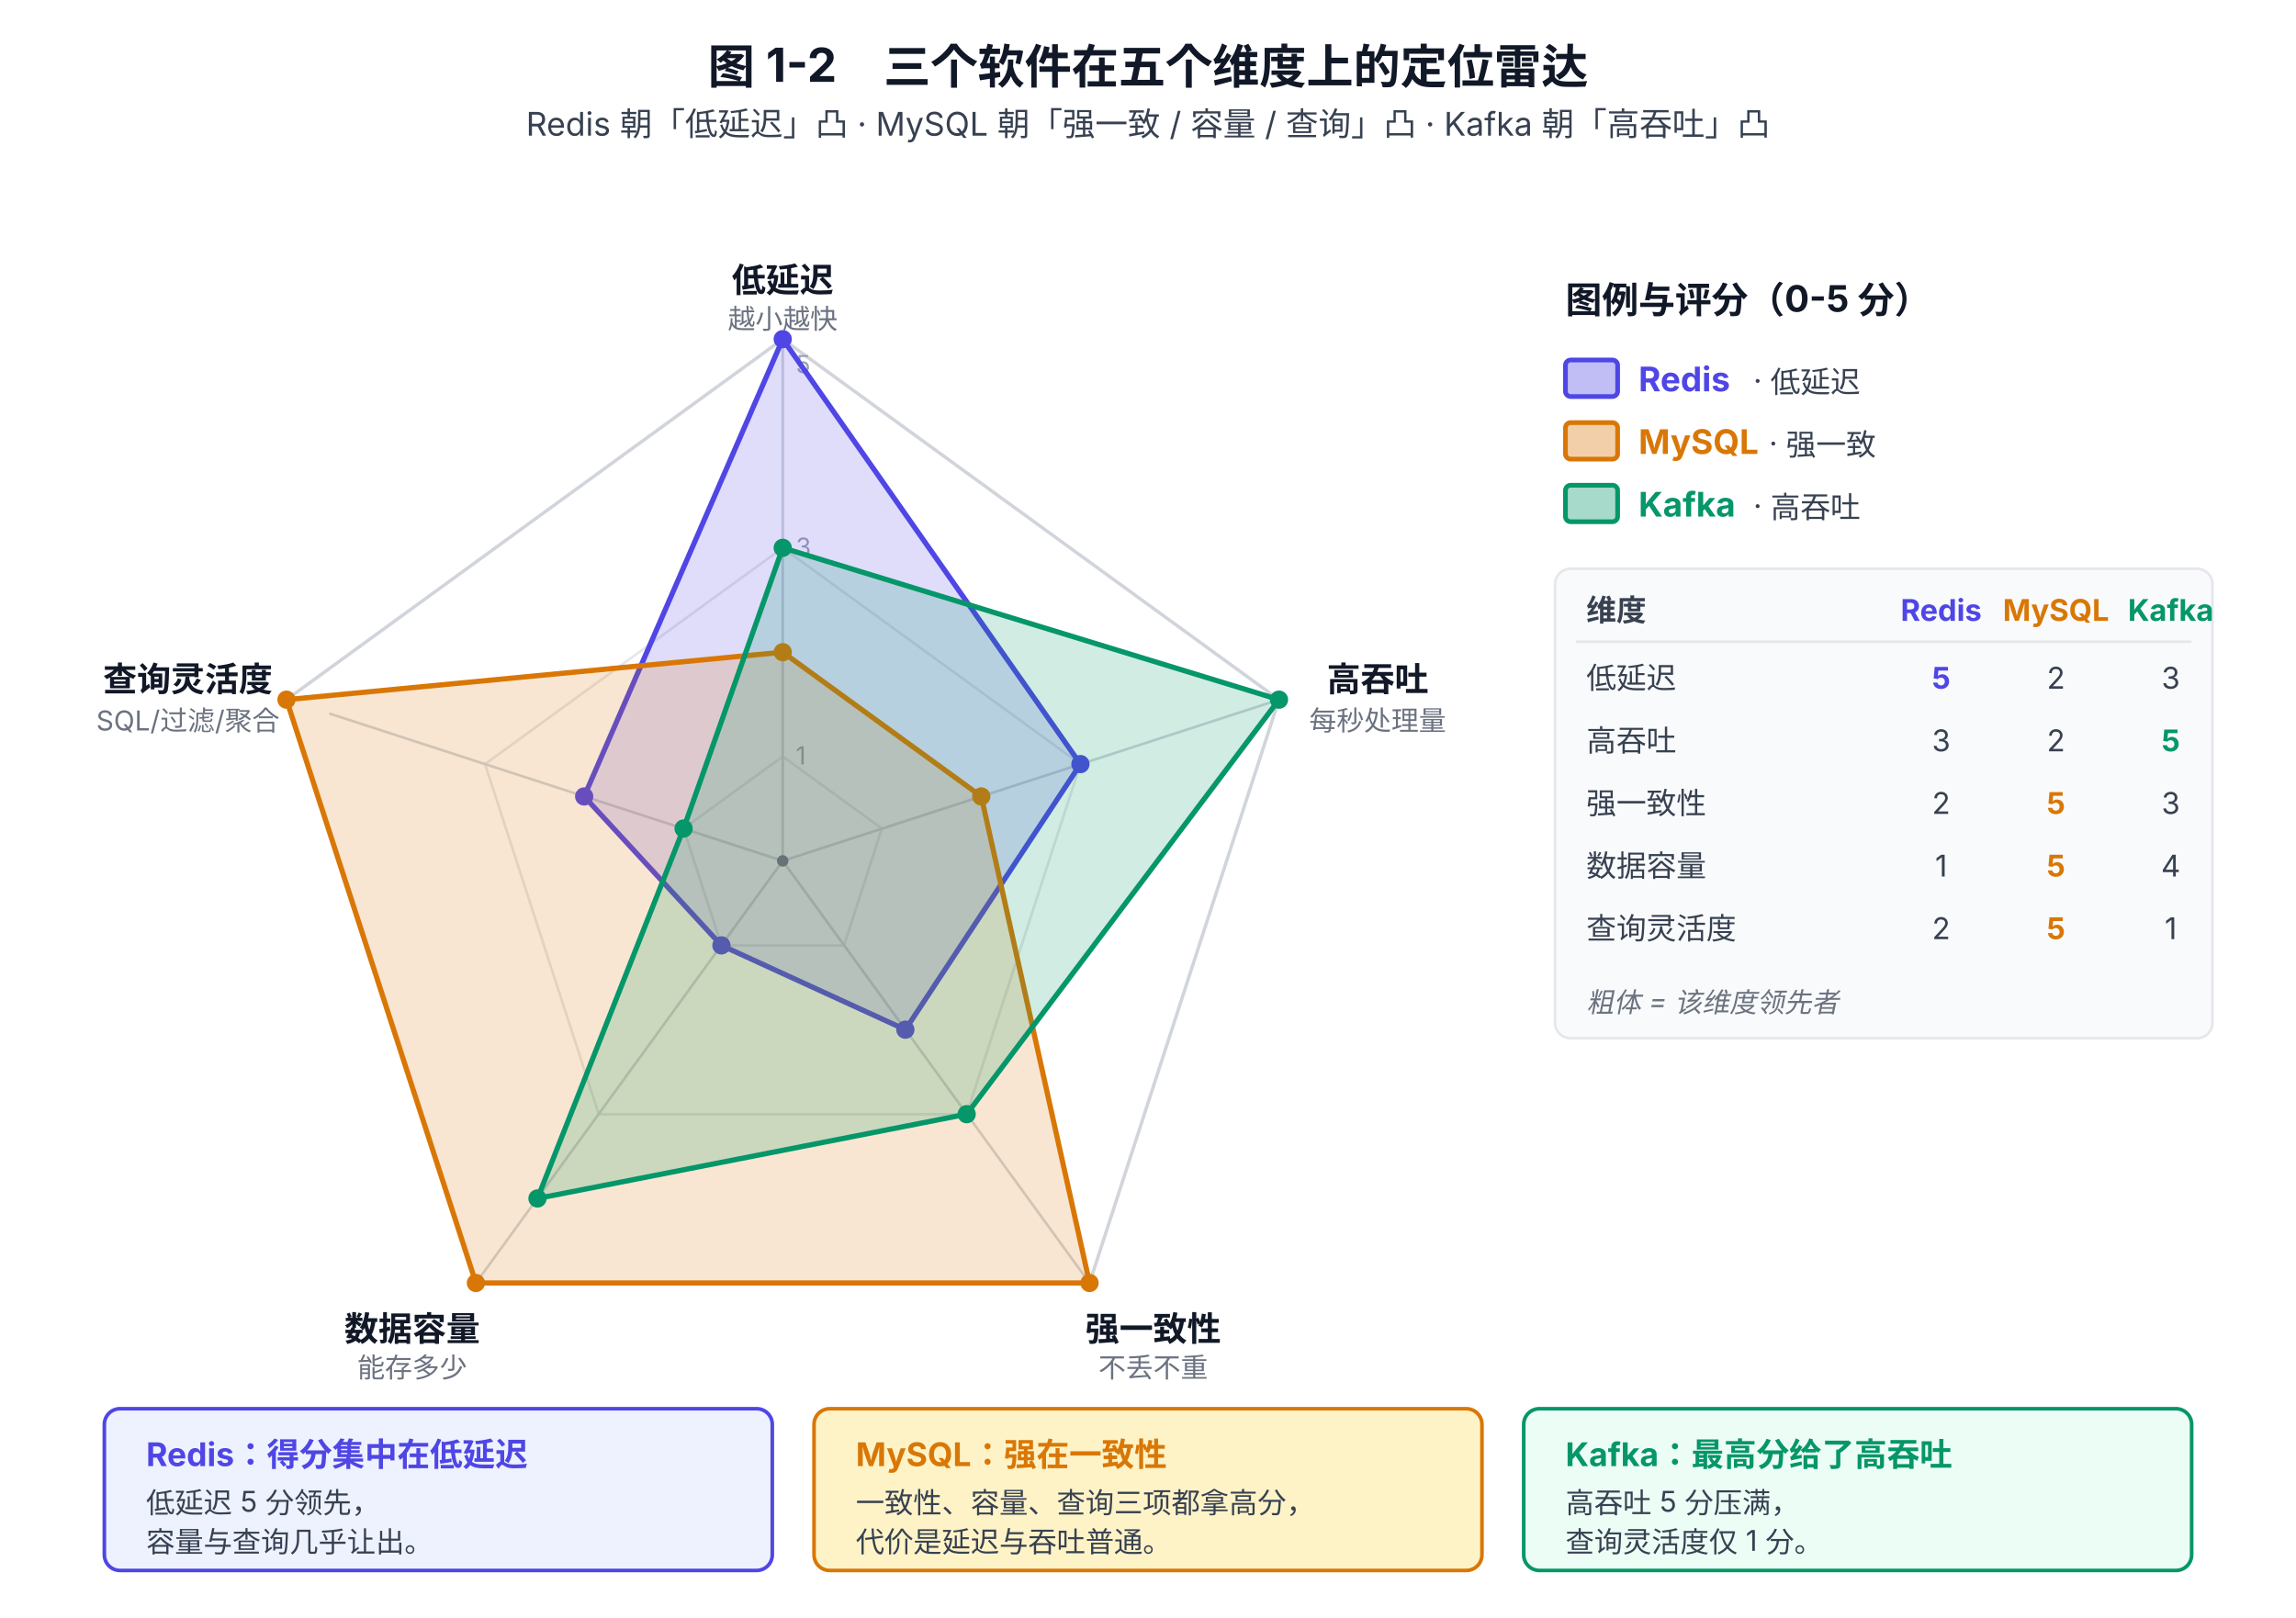
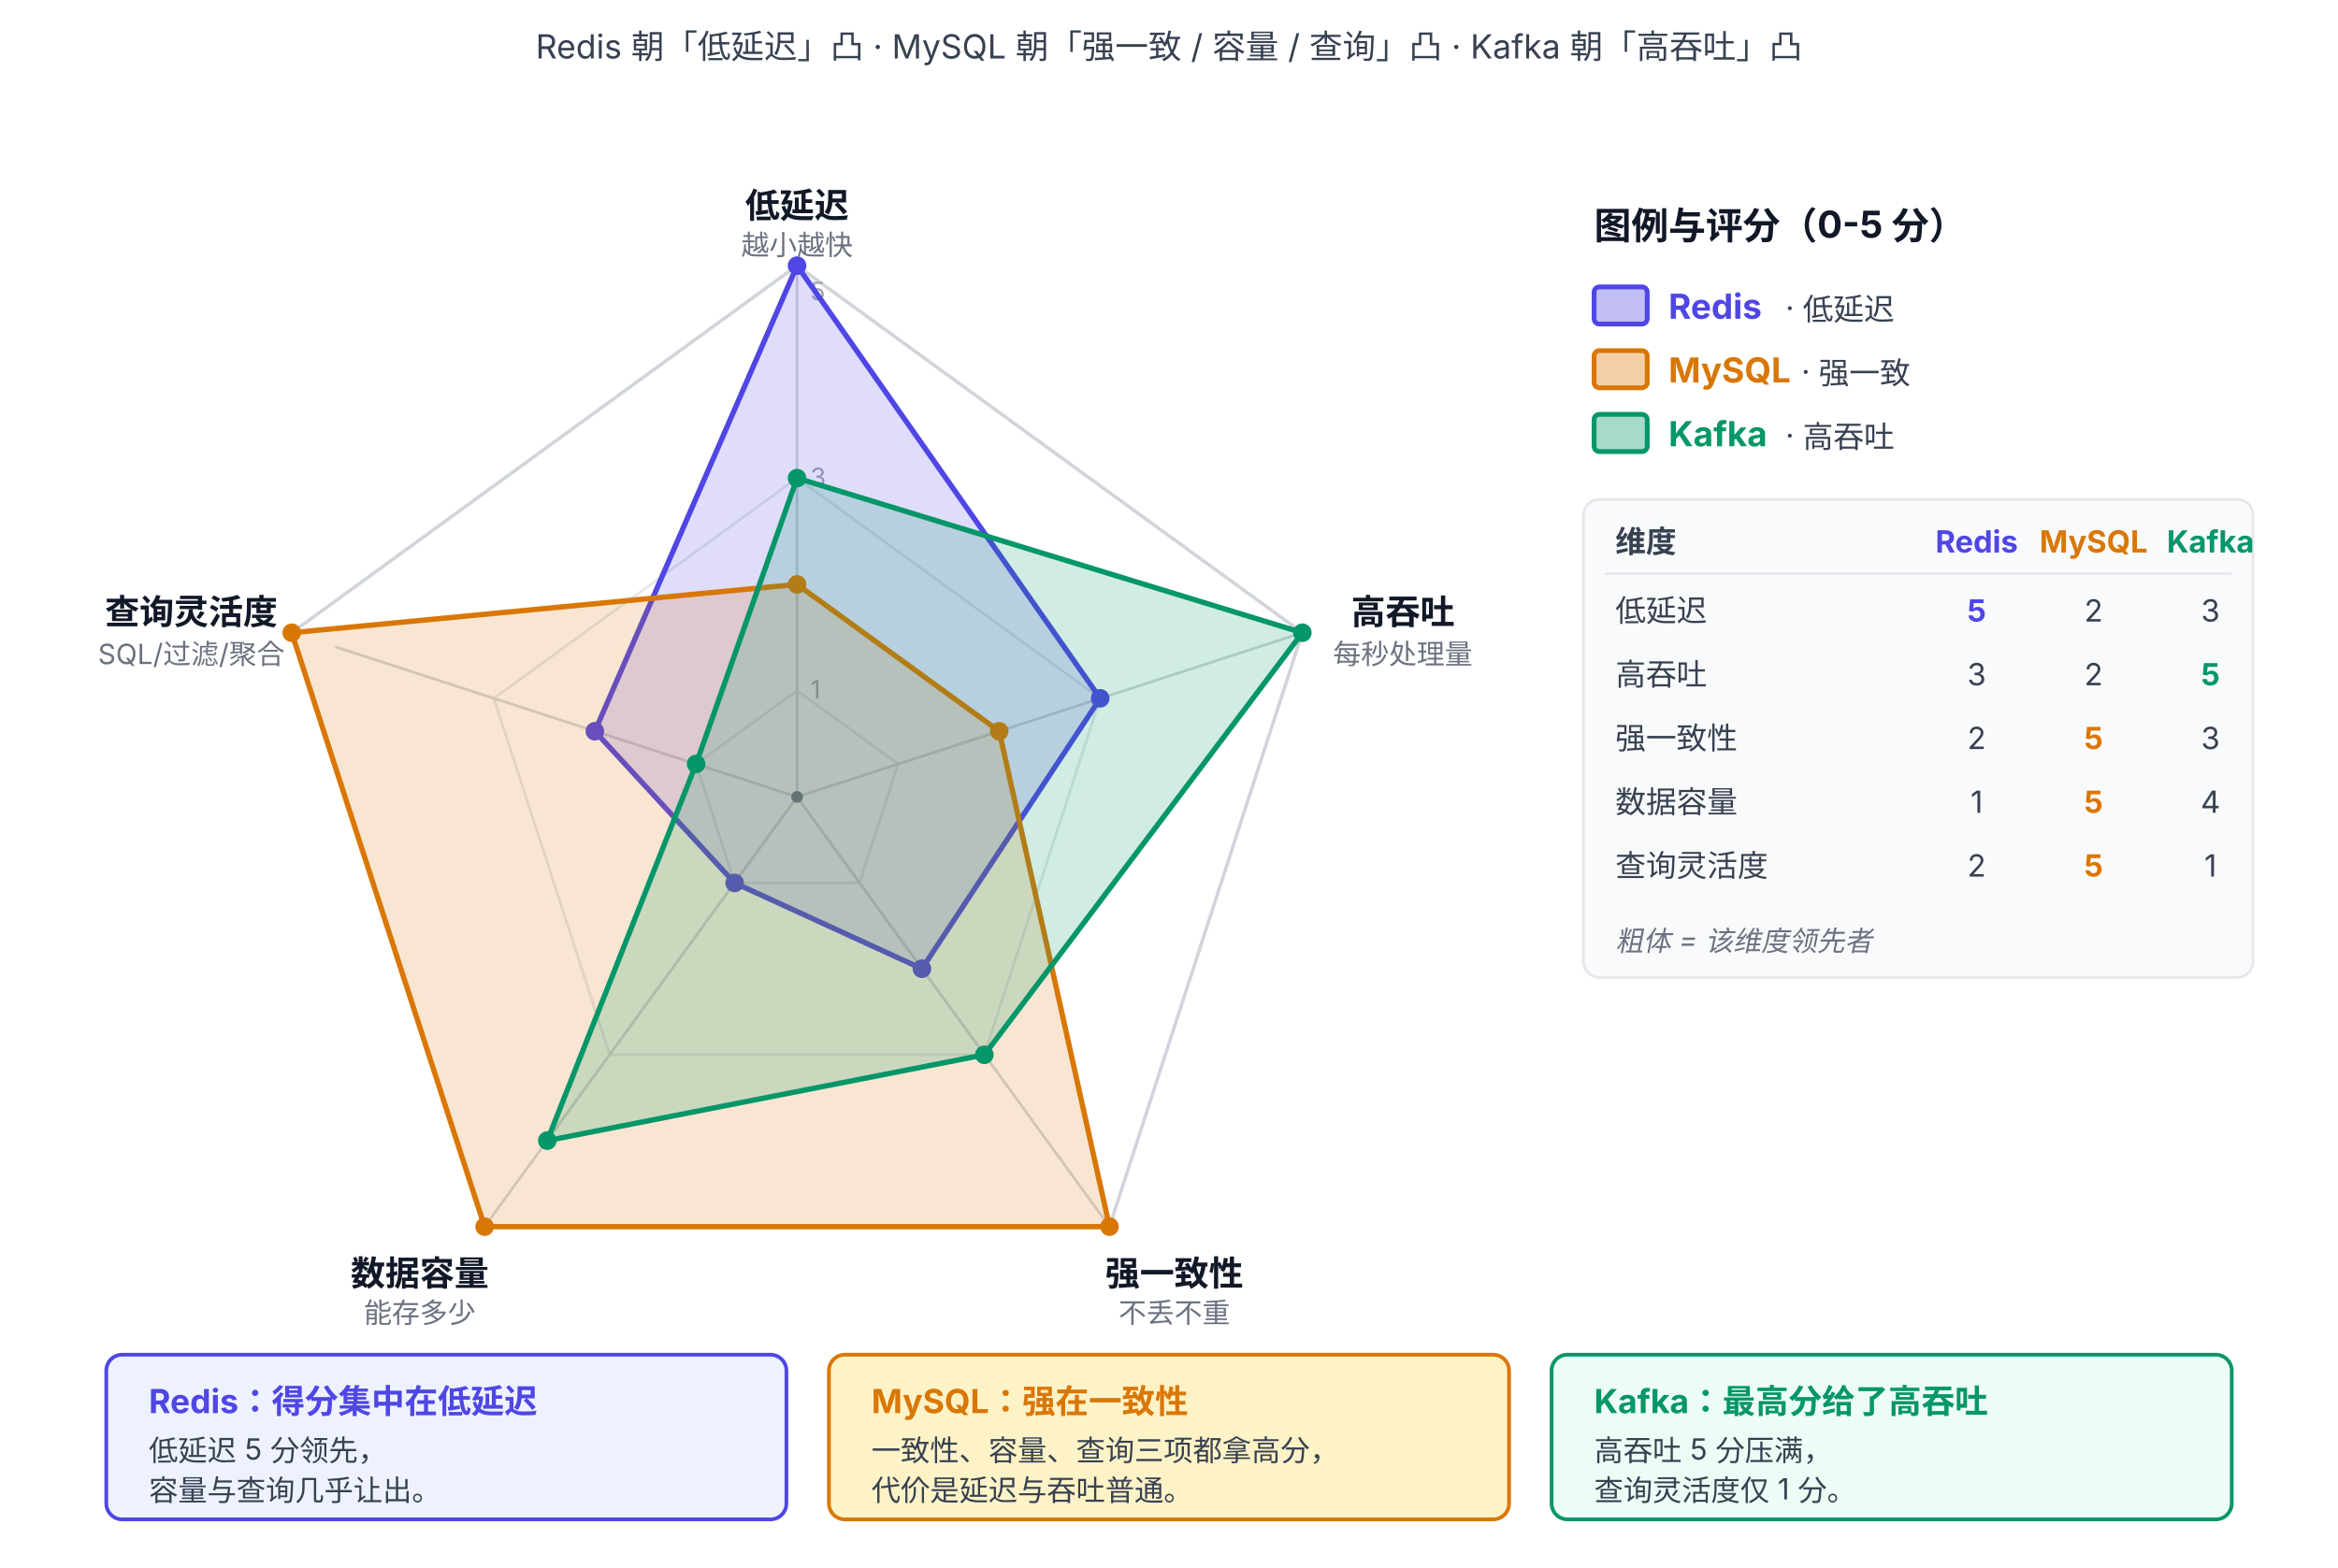
- <svg xmlns="http://www.w3.org/2000/svg" viewBox="0 0 880 620" font-family="system-ui, -apple-system, 'PingFang SC', 'Microsoft YaHei', sans-serif">
+ <svg xmlns="http://www.w3.org/2000/svg" viewBox="0 30 880 590" font-family="system-ui, -apple-system, 'PingFang SC', 'Microsoft YaHei', sans-serif">
  <defs>
    <marker id="arrow-1-3" viewBox="0 0 10 10" refX="9" refY="5" markerWidth="7" markerHeight="7" orient="auto-start-reverse">
      <path d="M0,0 L10,5 L0,10 z" fill="#4B5563" />
    </marker>
  </defs>
-   <text x="440" y="32" text-anchor="middle" font-size="18" font-weight="700" fill="#111827">图 1-2　三个软件在五个维度上的定位雷达</text>
  <text x="440" y="52" text-anchor="middle" font-size="12.5" fill="#374151">Redis 朝「低延迟」凸 · MySQL 朝「强一致 / 容量 / 查询」凸 · Kafka 朝「高吞吐」凸</text>
  <polygon points="300.0,290.0 338.0,317.6 323.5,362.4 276.5,362.4 262.0,317.6" fill="none" stroke="#E5E7EB" stroke-width="1" />
  <polygon points="300.0,210.0 414.1,292.9 370.5,427.1 229.5,427.1 185.9,292.9" fill="none" stroke="#E5E7EB" stroke-width="1" />
  <polygon points="300.0,130.0 490.2,268.2 417.6,491.8 182.4,491.8 109.8,268.2" fill="none" stroke="#D1D5DB" stroke-width="1.3" />
  <g stroke="#D1D5DB" stroke-width="1">
    <line x1="300" y1="330" x2="300.0" y2="130.0" />
    <line x1="300" y1="330" x2="490.2" y2="268.2" />
    <line x1="300" y1="330" x2="417.6" y2="491.8" />
    <line x1="300" y1="330" x2="182.4" y2="491.8" />
    <line x1="300" y1="330" x2="126.2" y2="273.5" />
  </g>
  <g font-size="9.5" fill="#9CA3AF" text-anchor="start">
    <text x="305" y="293">1</text>
    <text x="305" y="213">3</text>
    <text x="305" y="143">5</text>
  </g>
  <circle cx="300" cy="330" r="2.2" fill="#6B7280" />
  <g font-size="13" font-weight="700" fill="#111827" text-anchor="middle">
    <text x="300.0" y="112">低延迟</text>
    <text x="528" y="265">高吞吐</text>
    <text x="442" y="514">强一致性</text>
    <text x="158" y="514">数据容量</text>
    <text x="72" y="265">查询灵活度</text>
  </g>
  <g font-size="10.5" fill="#6B7280" text-anchor="middle">
    <text x="300.0" y="126">越小越快</text>
    <text x="528" y="280">每秒处理量</text>
    <text x="442" y="528">不丢不重</text>
    <text x="158" y="528">能存多少</text>
    <text x="72" y="280" font-size="10.5" text-anchor="middle">SQL/过滤/聚合</text>
  </g>
  <polygon points="300.0,130.0 414.1,292.9 347.0,394.7 276.5,362.4 223.9,305.3" fill="#4F46E5" fill-opacity="0.18" stroke="#4F46E5" stroke-width="2" />
  <g fill="#4F46E5">
    <circle cx="300.0" cy="130.0" r="3.5" />
    <circle cx="414.1" cy="292.9" r="3.5" />
    <circle cx="347.0" cy="394.7" r="3.5" />
    <circle cx="276.5" cy="362.4" r="3.5" />
    <circle cx="223.9" cy="305.3" r="3.5" />
  </g>
  <polygon points="300.0,250.0 376.1,305.3 417.6,491.8 182.4,491.8 109.8,268.2" fill="#D97706" fill-opacity="0.18" stroke="#D97706" stroke-width="2" />
  <g fill="#D97706">
    <circle cx="300.0" cy="250.0" r="3.5" />
    <circle cx="376.1" cy="305.3" r="3.5" />
    <circle cx="417.6" cy="491.8" r="3.5" />
    <circle cx="182.4" cy="491.8" r="3.5" />
    <circle cx="109.8" cy="268.2" r="3.5" />
  </g>
  <polygon points="300.0,210.0 490.2,268.2 370.5,427.1 206.0,459.4 262.0,317.6" fill="#059669" fill-opacity="0.18" stroke="#059669" stroke-width="2" />
  <g fill="#059669">
    <circle cx="300.0" cy="210.0" r="3.5" />
    <circle cx="490.2" cy="268.2" r="3.5" />
    <circle cx="370.5" cy="427.1" r="3.5" />
    <circle cx="206.0" cy="459.4" r="3.5" />
    <circle cx="262.0" cy="317.6" r="3.5" />
  </g>
  <text x="600" y="120" font-size="14" font-weight="700" fill="#111827">图例与评分（0-5 分）</text>
  <rect x="600" y="138" width="20" height="14" rx="2" fill="#4F46E5" fill-opacity="0.35" stroke="#4F46E5" stroke-width="1.8" />
  <text x="628" y="150" font-size="13" font-weight="700" fill="#4F46E5">Redis</text>
  <text x="672" y="150" font-size="11.5" fill="#374151">· 低延迟</text>
  <rect x="600" y="162" width="20" height="14" rx="2" fill="#D97706" fill-opacity="0.35" stroke="#D97706" stroke-width="1.8" />
  <text x="628" y="174" font-size="13" font-weight="700" fill="#D97706">MySQL</text>
  <text x="678" y="174" font-size="11.5" fill="#374151">· 强一致</text>
  <rect x="600" y="186" width="20" height="14" rx="2" fill="#059669" fill-opacity="0.35" stroke="#059669" stroke-width="1.8" />
  <text x="628" y="198" font-size="13" font-weight="700" fill="#059669">Kafka</text>
  <text x="672" y="198" font-size="11.5" fill="#374151">· 高吞吐</text>
  <rect x="596" y="218" width="252" height="180" rx="6" fill="#F9FAFB" stroke="#E5E7EB" stroke-width="1" />
  <text x="608" y="238" font-size="11.5" font-weight="700" fill="#374151">维度</text>
  <text x="744" y="238" font-size="11.5" font-weight="700" fill="#4F46E5" text-anchor="middle">Redis</text>
  <text x="788" y="238" font-size="11.5" font-weight="700" fill="#D97706" text-anchor="middle">MySQL</text>
  <text x="832" y="238" font-size="11.5" font-weight="700" fill="#059669" text-anchor="middle">Kafka</text>
  <line x1="604" y1="246" x2="840" y2="246" stroke="#E5E7EB" stroke-width="1" />
  <g font-size="11.5" fill="#374151">
    <text x="608" y="264">低延迟</text>
    <text x="744" y="264" text-anchor="middle" font-weight="700" fill="#4F46E5">5</text>
    <text x="788" y="264" text-anchor="middle">2</text>
    <text x="832" y="264" text-anchor="middle">3</text>
    <text x="608" y="288">高吞吐</text>
    <text x="744" y="288" text-anchor="middle">3</text>
    <text x="788" y="288" text-anchor="middle">2</text>
    <text x="832" y="288" text-anchor="middle" font-weight="700" fill="#059669">5</text>
    <text x="608" y="312">强一致性</text>
    <text x="744" y="312" text-anchor="middle">2</text>
    <text x="788" y="312" text-anchor="middle" font-weight="700" fill="#D97706">5</text>
    <text x="832" y="312" text-anchor="middle">3</text>
    <text x="608" y="336">数据容量</text>
    <text x="744" y="336" text-anchor="middle">1</text>
    <text x="788" y="336" text-anchor="middle" font-weight="700" fill="#D97706">5</text>
    <text x="832" y="336" text-anchor="middle">4</text>
    <text x="608" y="360">查询灵活度</text>
    <text x="744" y="360" text-anchor="middle">2</text>
    <text x="788" y="360" text-anchor="middle" font-weight="700" fill="#D97706">5</text>
    <text x="832" y="360" text-anchor="middle">1</text>
    <text x="608" y="388" font-size="10.5" fill="#6B7280" font-style="italic">粗体 = 该维度领先者</text>
  </g>
  <rect x="40" y="540" width="256" height="62" rx="6" fill="#EEF2FF" stroke="#4F46E5" stroke-width="1.4" />
  <text x="56" y="562" font-size="12.5" font-weight="700" fill="#4F46E5">Redis：得分集中在低延迟</text>
  <text x="56" y="580" font-size="11" fill="#374151">低延迟 5 分领先，</text>
  <text x="56" y="595" font-size="11" fill="#374151">容量与查询几乎让出。</text>
  <rect x="312" y="540" width="256" height="62" rx="6" fill="#FEF3C7" stroke="#D97706" stroke-width="1.4" />
  <text x="328" y="562" font-size="12.5" font-weight="700" fill="#D97706">MySQL：强在一致性</text>
  <text x="328" y="580" font-size="11" fill="#374151">一致性、容量、查询三项都拿高分，</text>
  <text x="328" y="595" font-size="11" fill="#374151">代价是延迟与吞吐普通。</text>
  <rect x="584" y="540" width="256" height="62" rx="6" fill="#ECFDF5" stroke="#059669" stroke-width="1.4" />
  <text x="600" y="562" font-size="12.5" font-weight="700" fill="#059669">Kafka：最高分给了高吞吐</text>
  <text x="600" y="580" font-size="11" fill="#374151">高吞吐 5 分压满，</text>
  <text x="600" y="595" font-size="11" fill="#374151">查询灵活度仅 1 分。</text>
</svg>
